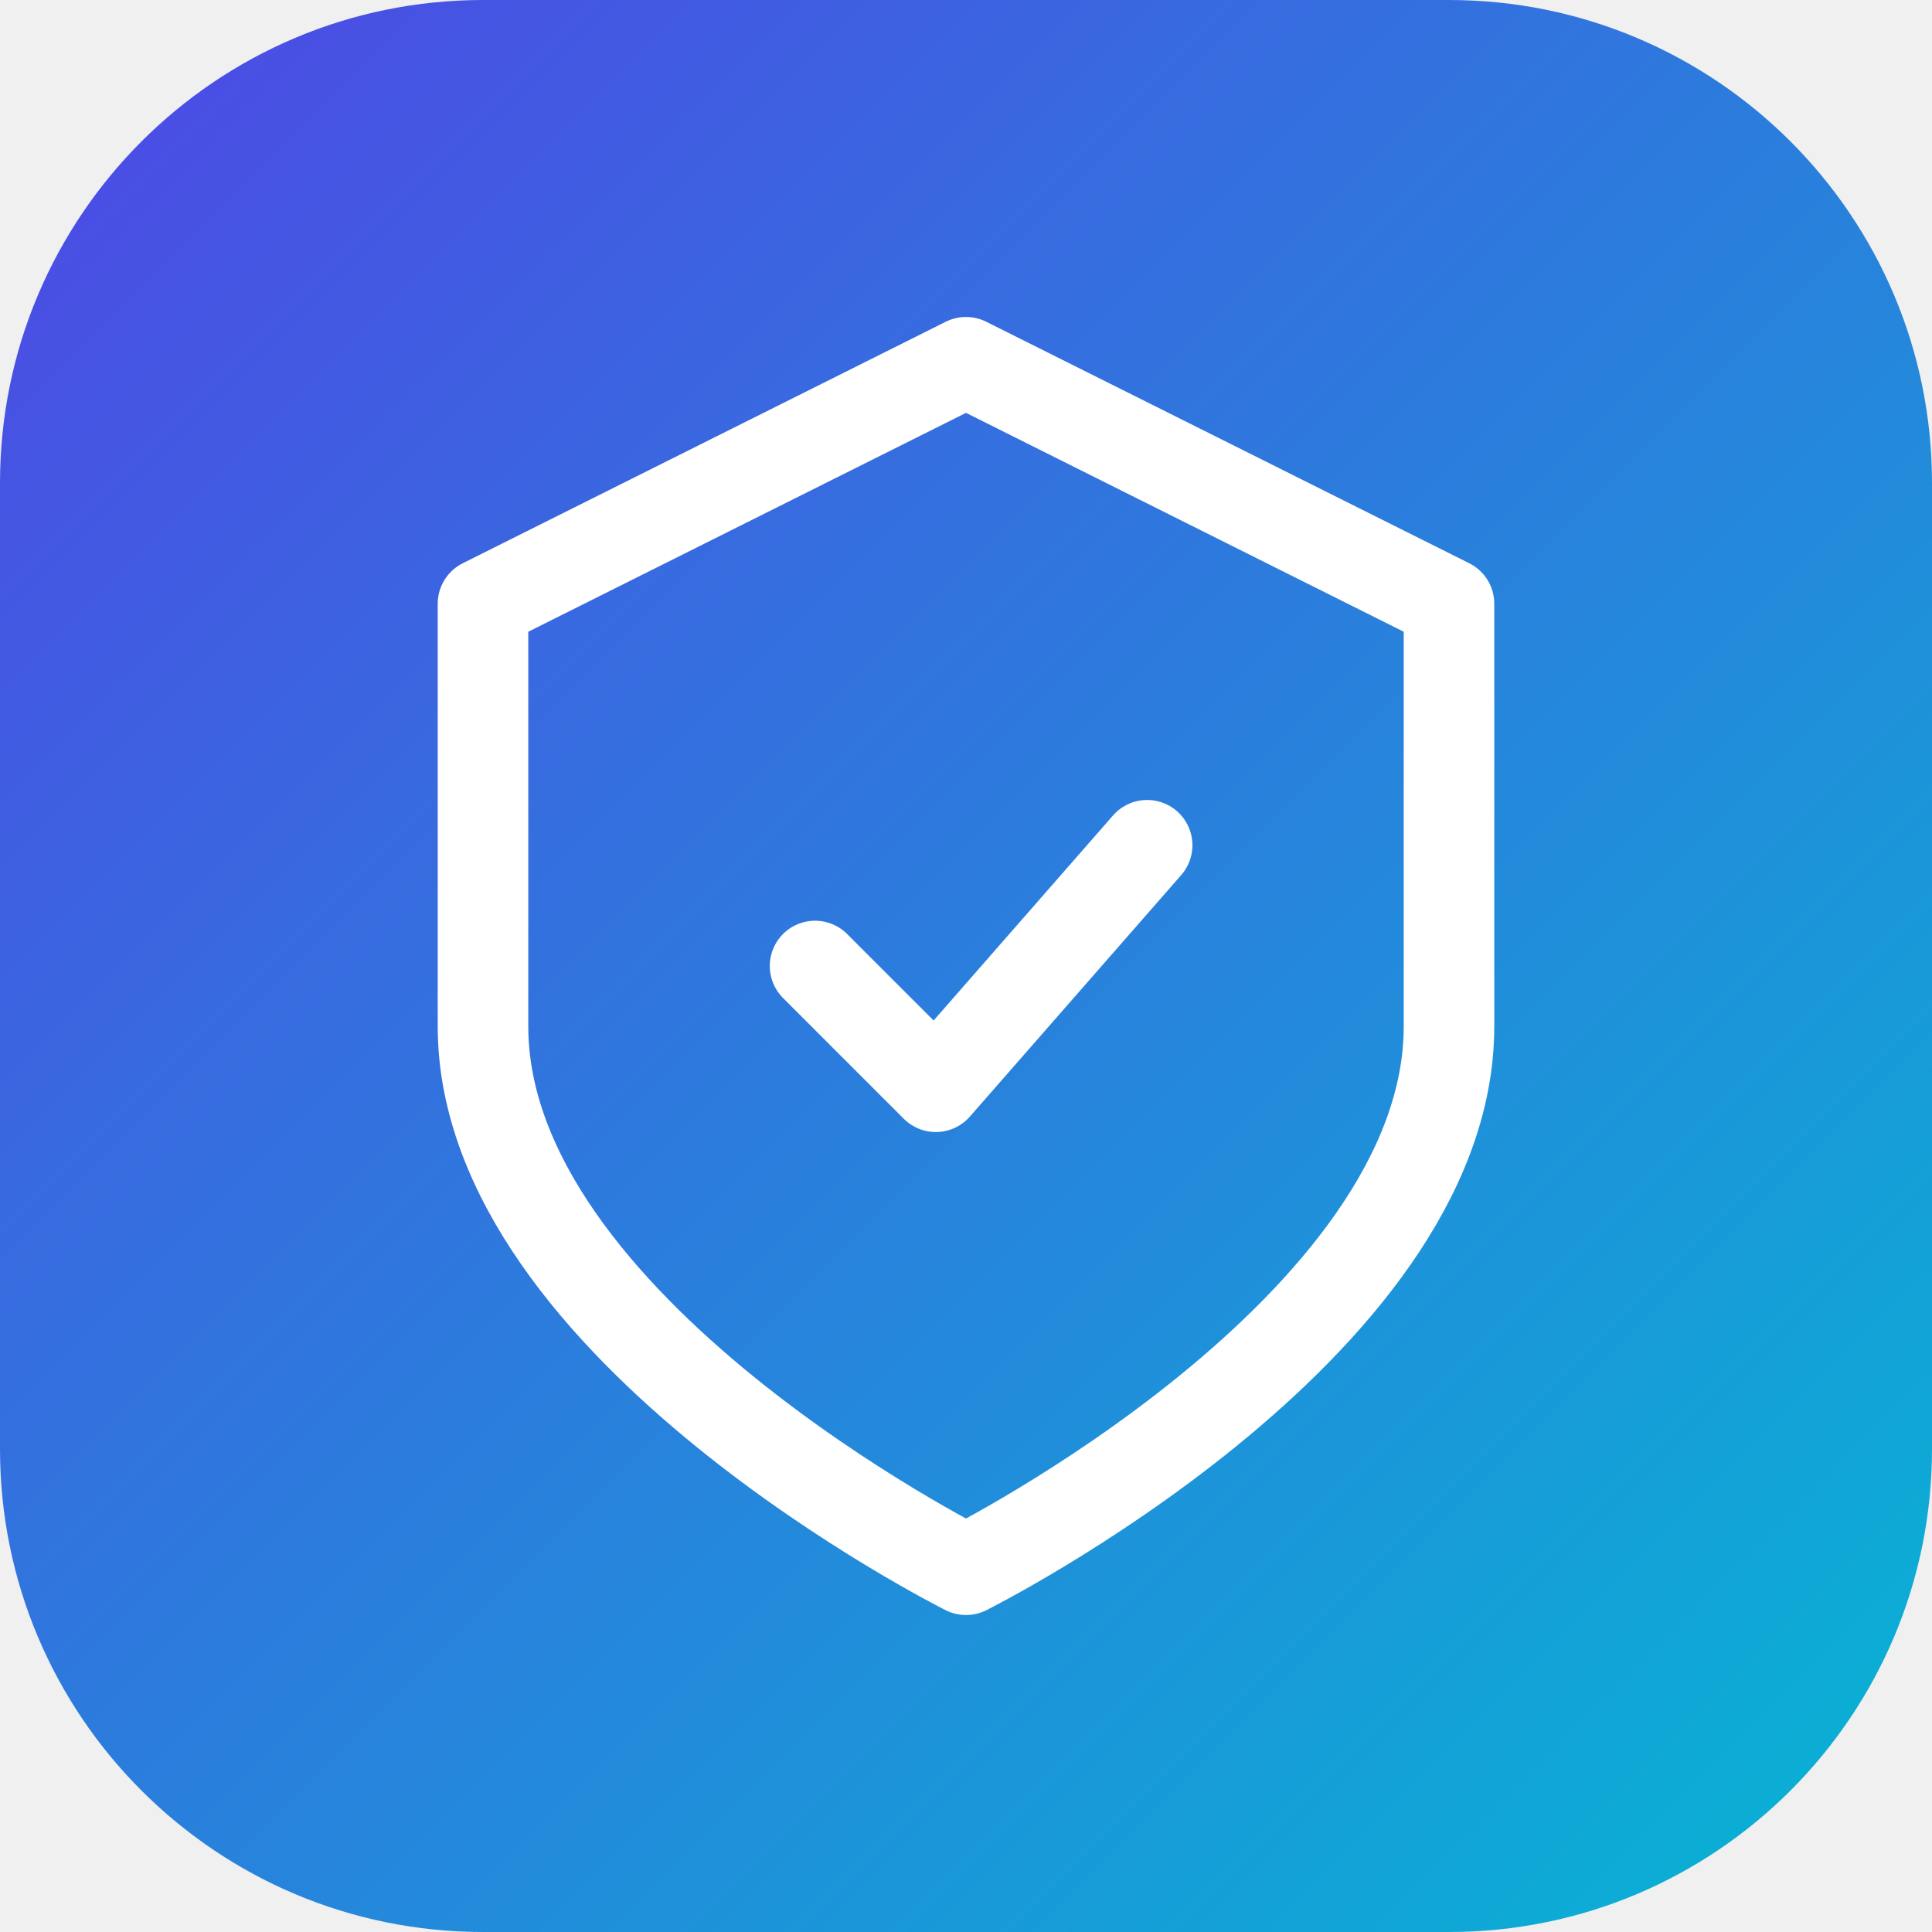
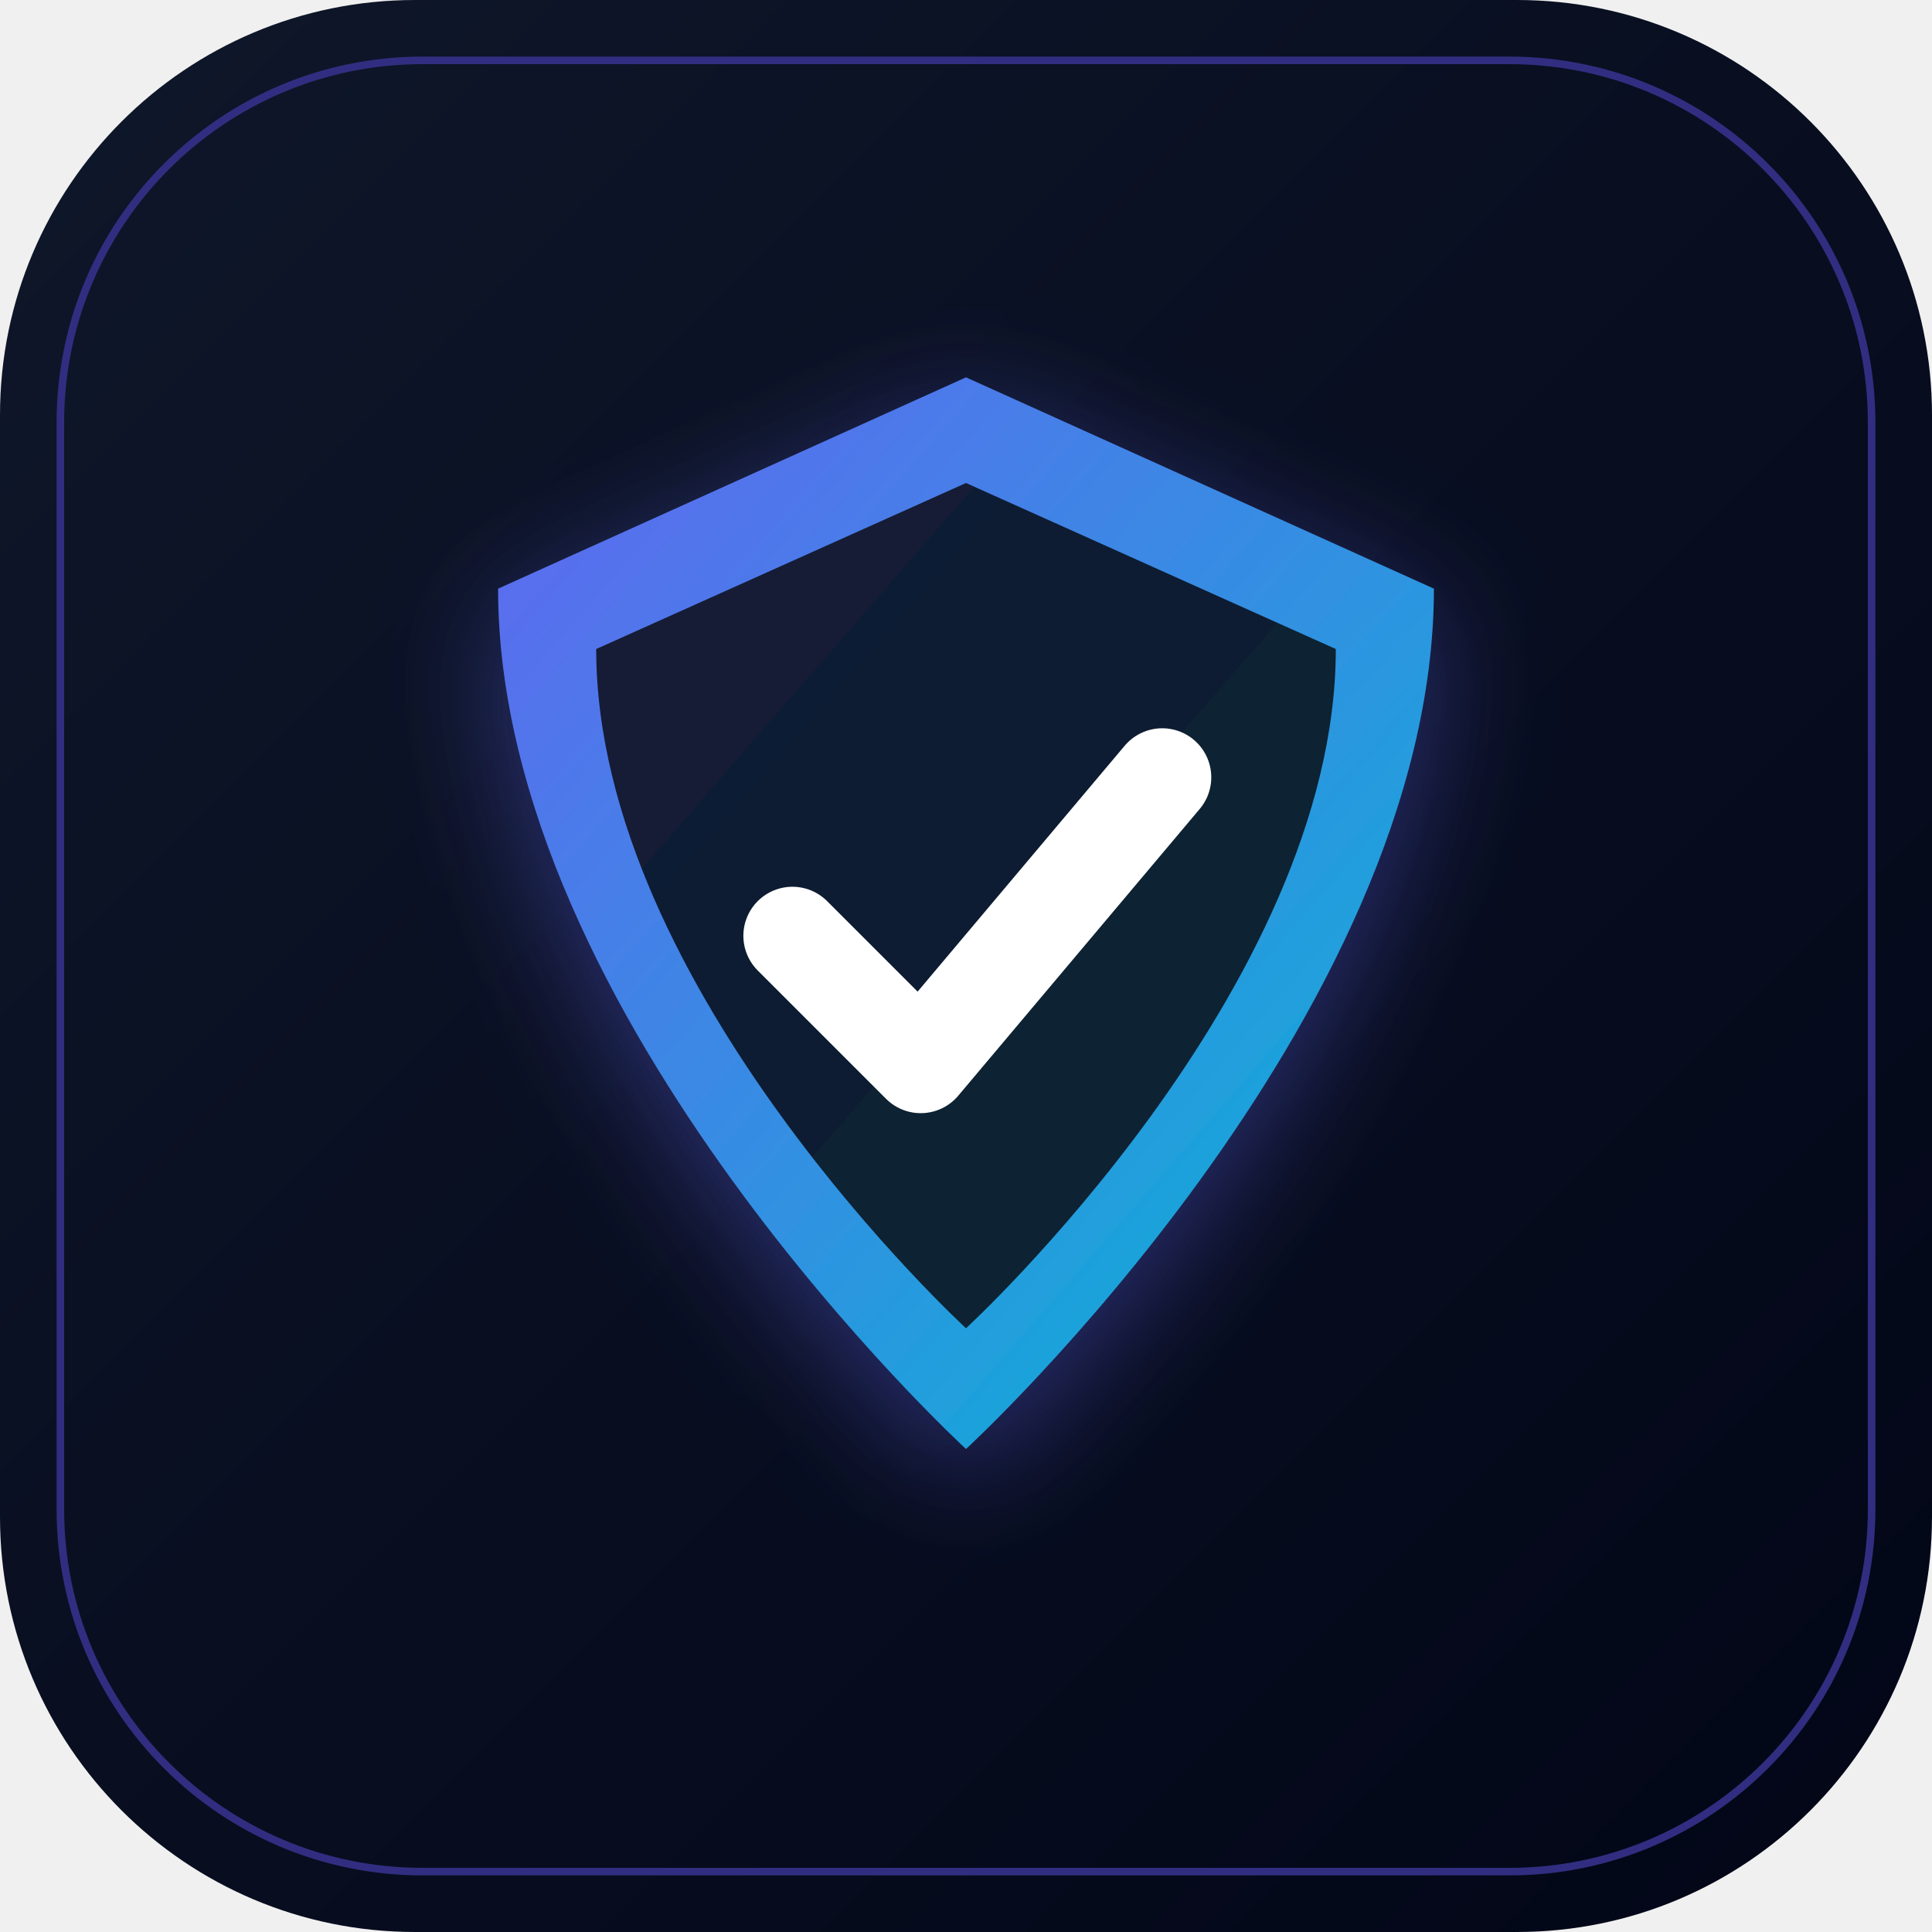
<svg xmlns="http://www.w3.org/2000/svg" width="512" height="512" viewBox="0 0 512 512">
  <defs>
-     <linearGradient id="grad" x1="0%" y1="0%" x2="100%" y2="100%">
-       <stop offset="0%" stop-color="#4f46e5" />
+     <linearGradient id="bgGrad" x1="0%" y1="0%" x2="100%" y2="100%">
+       <stop offset="0%" stop-color="#0f172a" />
+       <stop offset="100%" stop-color="#020617" />
+     </linearGradient>
+     <linearGradient id="shieldGrad" x1="0%" y1="0%" x2="100%" y2="100%">
+       <stop offset="0%" stop-color="#6366f1" />
      <stop offset="100%" stop-color="#06b6d4" />
    </linearGradient>
+     <filter id="glow" x="-20%" y="-20%" width="140%" height="140%">
+       <feDropShadow dx="0" dy="8" stdDeviation="16" flood-color="#6366f1" flood-opacity="0.4" />
+     </filter>
  </defs>
-   <rect width="512" height="512" rx="128" fill="url(#grad)" />
-   <path d="M256 96 L384 160 L384 272 C384 352 256 416 256 416 C256 416 128 352 128 272 L128 160 Z" fill="none" stroke="#ffffff" stroke-width="24" stroke-linejoin="round" />
-   <path d="M216 256 L248 288 L304 224" fill="none" stroke="#ffffff" stroke-width="24" stroke-linecap="round" stroke-linejoin="round" />
+   <rect width="512" height="512" rx="110" fill="url(#bgGrad)" />
+   <rect x="16" y="16" width="480" height="480" rx="96" fill="none" stroke="#312e81" stroke-width="2" />
+   <g filter="url(#glow)">
+     <path d="M256 100 L380 156 C380 270 256 384 256 384 C256 384 132 270 132 156 Z" fill="url(#shieldGrad)" />
+     <path d="M256 128 L354 172 C354 262 256 352 256 352 C256 352 158 262 158 172 Z" fill="#080c14" opacity="0.85" />
+   </g>
+   <path d="M210 248 L244 282 L308 206" fill="none" stroke="#ffffff" stroke-width="26" stroke-linecap="round" stroke-linejoin="round" />
</svg>
